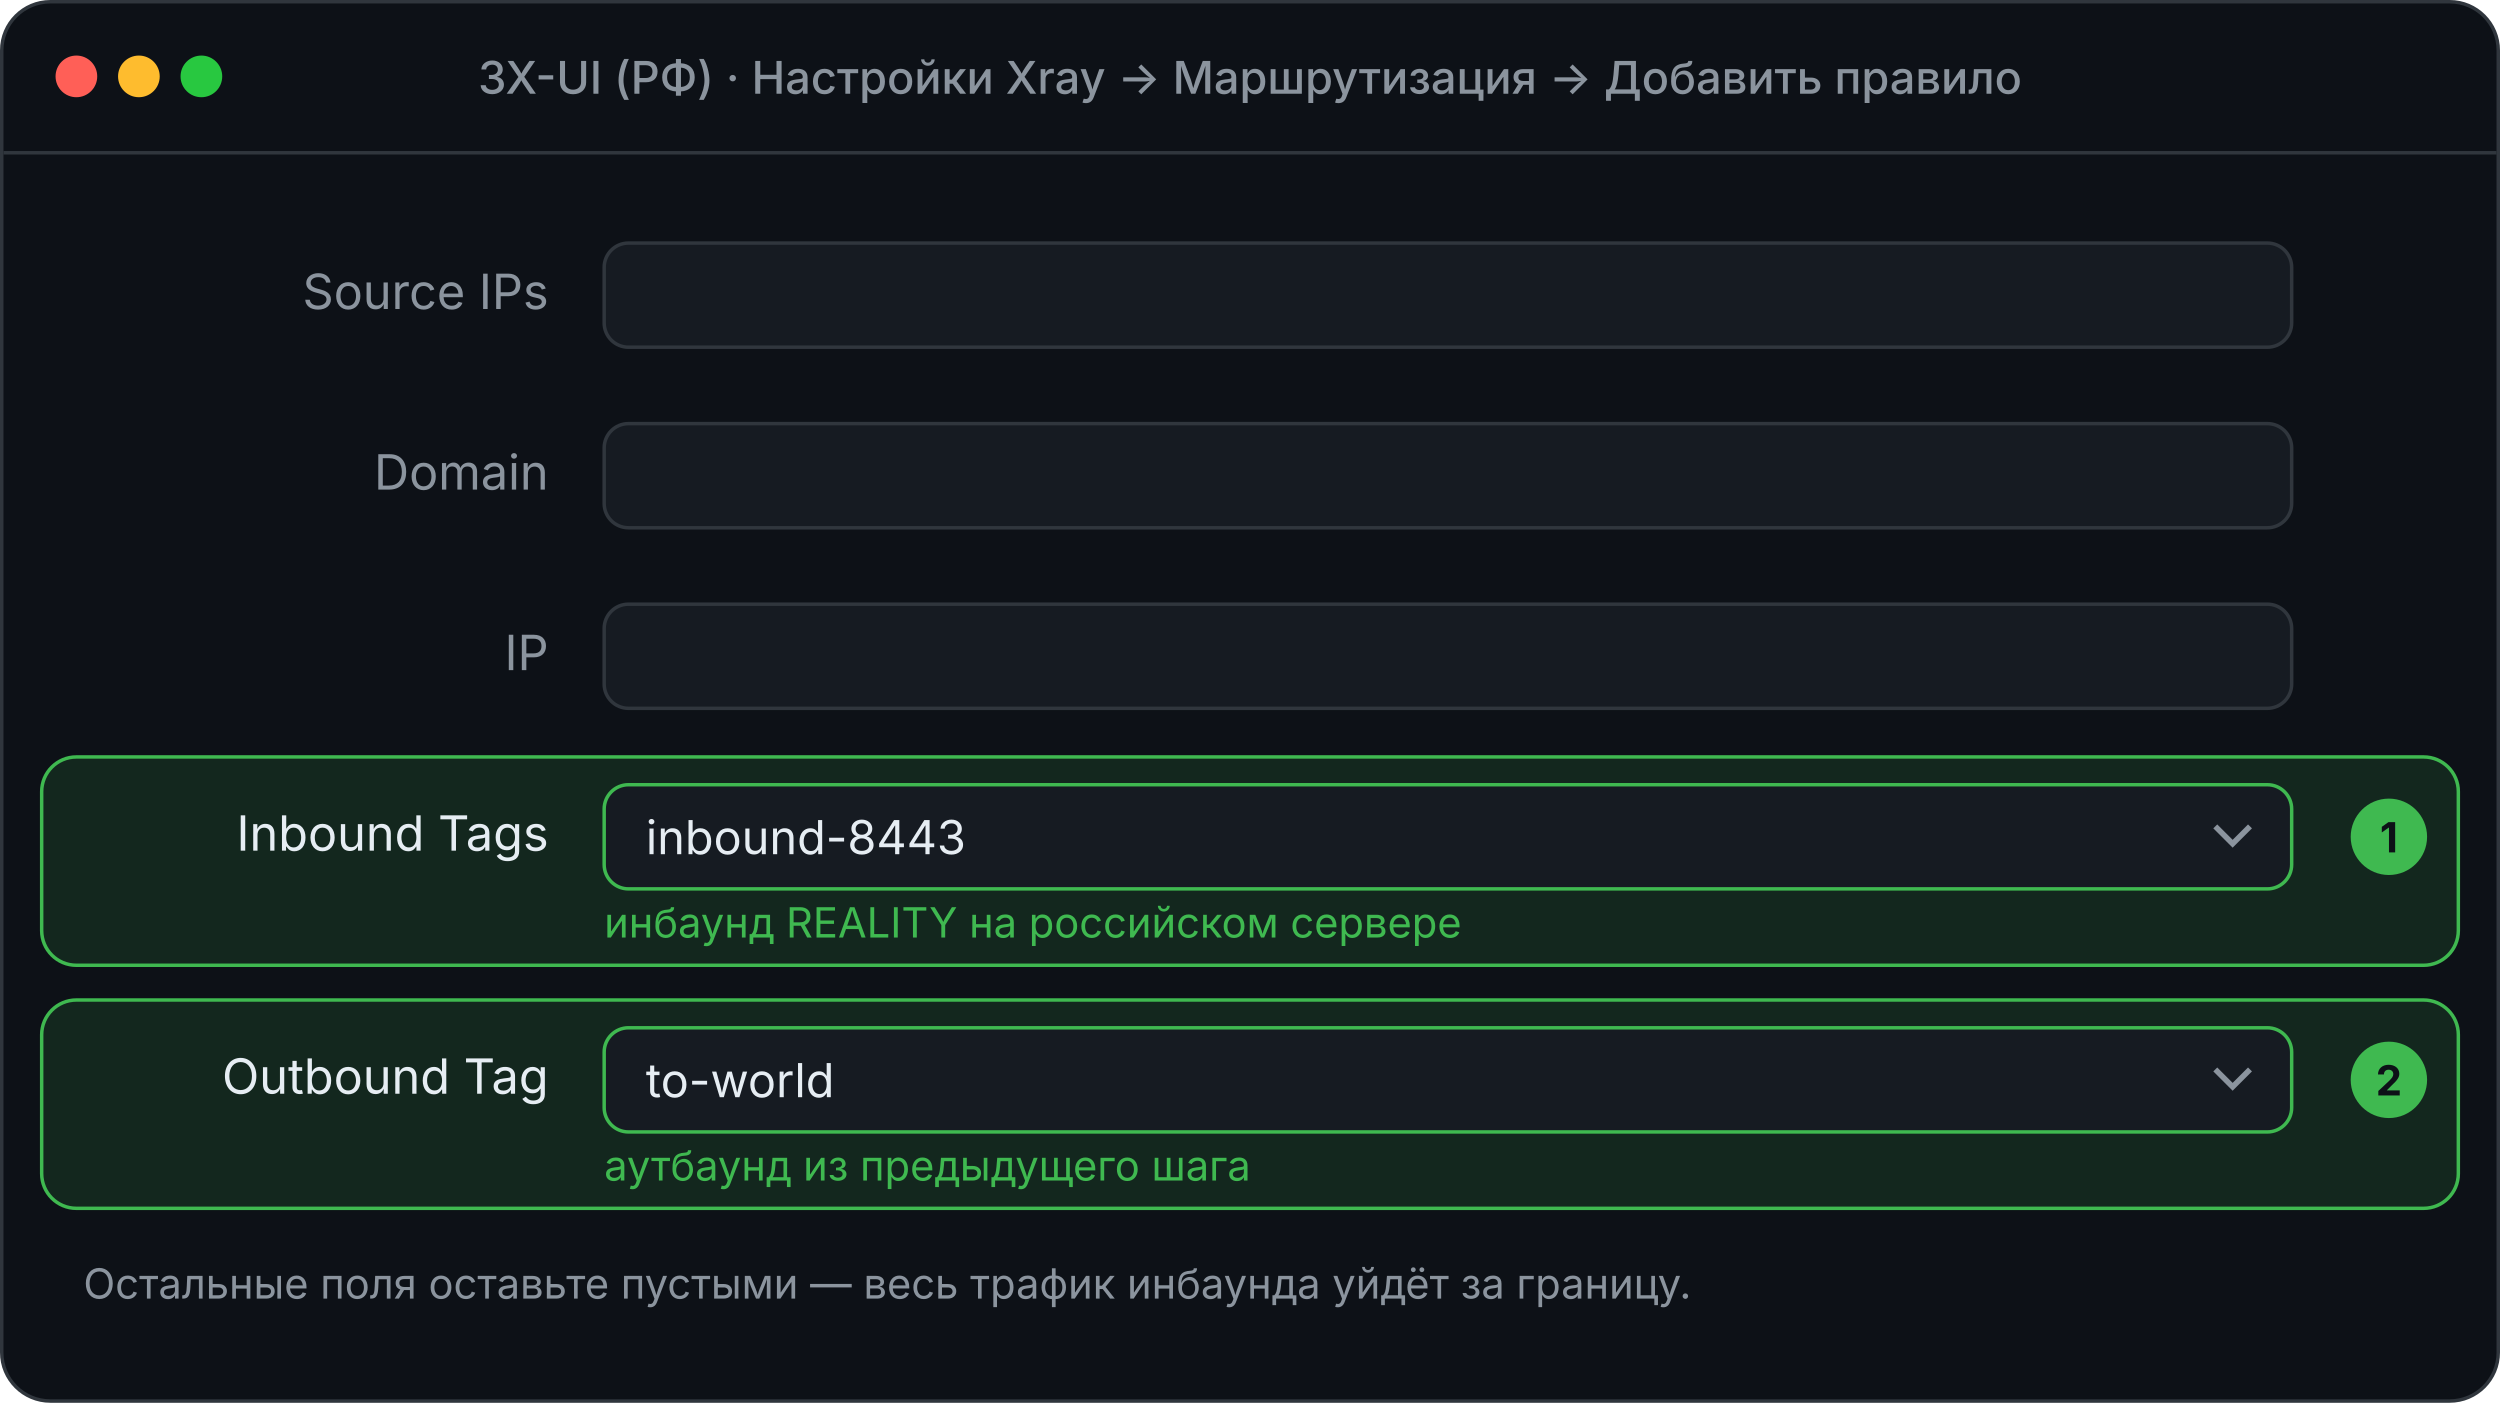
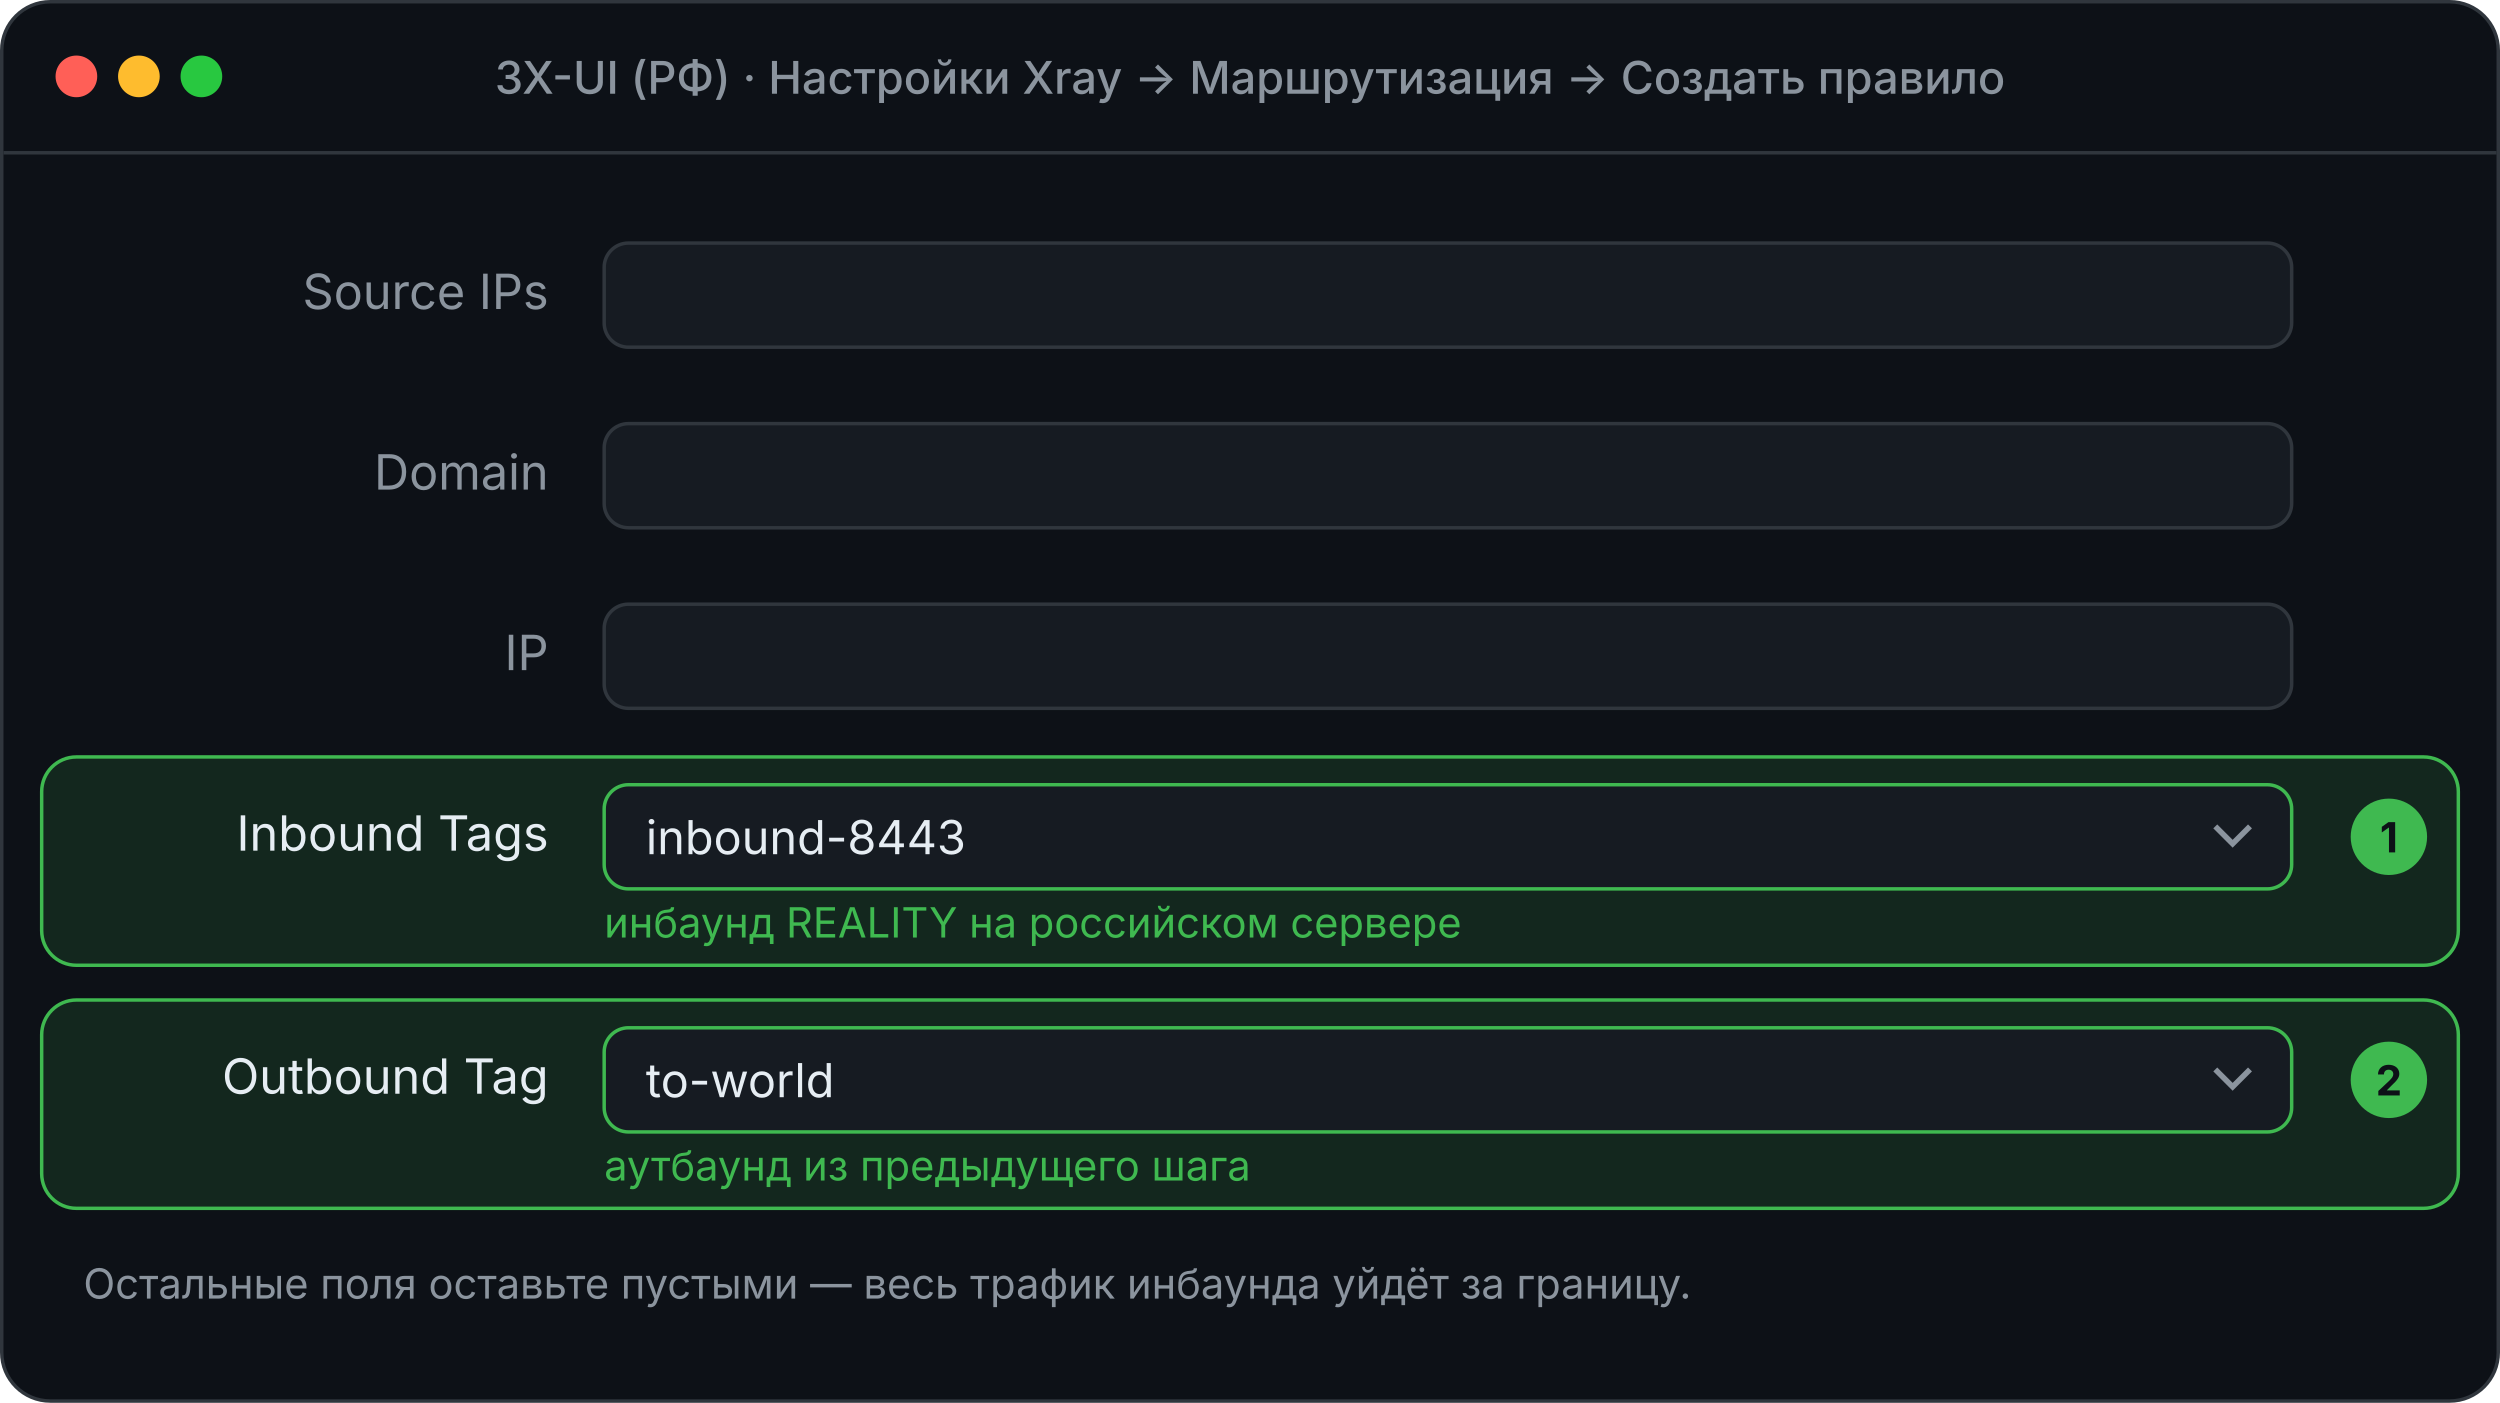
- <svg xmlns="http://www.w3.org/2000/svg" width="720" height="404" viewBox="0 0 720 404" role="img" aria-label="3X-UI (РФ) · Настройки Xray → Маршрутизация → Добавить правило">
+ <svg xmlns="http://www.w3.org/2000/svg" width="720" height="404" viewBox="0 0 720 404" role="img" aria-label="3X-UI (РФ) · Настройки Xray → Маршрутизация → Создать правило">
  <style>.s{font-family:Inter, -apple-system, 'Segoe UI', Roboto, 'Helvetica Neue', Arial, sans-serif}.m{font-family:'JetBrains Mono', ui-monospace, SFMono-Regular, Menlo, Consolas, monospace}</style>
  <rect x="0.5" y="0.5" width="719" height="403" rx="14" fill="#0d1117" stroke="#30363d" stroke-width="1" />
  <path d="M1 44 H719" stroke="#30363d" />
  <circle cx="22" cy="22" r="6" fill="#ff5f57" />
  <circle cx="40" cy="22" r="6" fill="#febc2e" />
  <circle cx="58" cy="22" r="6" fill="#28c840" />
-   <text x="360.0" y="27" class="s" font-size="13" fill="#8b949e" font-weight="500" text-anchor="middle">3X-UI (РФ) · Настройки Xray → Маршрутизация → Добавить правило</text>
+   <text x="360.0" y="27" class="s" font-size="13" fill="#8b949e" font-weight="500" text-anchor="middle">3X-UI (РФ) · Настройки Xray → Маршрутизация → Создать правило</text>
  <text x="158" y="89" class="s" font-size="14" fill="#8b949e" font-weight="400" text-anchor="end">Source IPs</text>
  <rect x="174" y="70" width="486" height="30" rx="7" fill="#161b22" stroke="#30363d" stroke-width="1" />
  <text x="186" y="90" class="m" font-size="13.5" fill="#8b949e" font-weight="400" text-anchor="start" />
  <text x="158" y="141" class="s" font-size="14" fill="#8b949e" font-weight="400" text-anchor="end">Domain</text>
  <rect x="174" y="122" width="486" height="30" rx="7" fill="#161b22" stroke="#30363d" stroke-width="1" />
  <text x="186" y="142" class="m" font-size="13.5" fill="#8b949e" font-weight="400" text-anchor="start" />
  <text x="158" y="193" class="s" font-size="14" fill="#8b949e" font-weight="400" text-anchor="end">IP</text>
  <rect x="174" y="174" width="486" height="30" rx="7" fill="#161b22" stroke="#30363d" stroke-width="1" />
  <text x="186" y="194" class="m" font-size="13.5" fill="#8b949e" font-weight="400" text-anchor="start" />
  <rect x="12" y="218" width="696" height="60" rx="10" fill="#3fb95022" stroke="#3fb950" stroke-width="1" />
  <text x="158" y="245" class="s" font-size="14" fill="#e6edf3" font-weight="400" text-anchor="end">Inbound Tags</text>
  <rect x="174" y="226" width="486" height="30" rx="7" fill="#161b22" stroke="#3fb950" stroke-width="1" />
  <text x="186" y="246" class="s" font-size="13.5" fill="#e6edf3" font-weight="400" text-anchor="start">inbound-8443</text>
  <path d="M638 238 l5 5 l5 -5" fill="none" stroke="#8b949e" stroke-width="1.6" />
  <text x="174" y="270" class="s" font-size="12" fill="#3fb950" font-weight="400" text-anchor="start">инбаунд REALITY на российском сервере</text>
  <circle cx="688" cy="241" r="11" fill="#3fb950" />
  <text x="688" y="245.5" class="s" font-size="12" fill="#0d1117" font-weight="700" text-anchor="middle">1</text>
  <rect x="12" y="288" width="696" height="60" rx="10" fill="#3fb95022" stroke="#3fb950" stroke-width="1" />
  <text x="158" y="315" class="s" font-size="14" fill="#e6edf3" font-weight="400" text-anchor="end">Outbound Tag</text>
  <rect x="174" y="296" width="486" height="30" rx="7" fill="#161b22" stroke="#3fb950" stroke-width="1" />
  <text x="186" y="316" class="s" font-size="13.5" fill="#e6edf3" font-weight="400" text-anchor="start">to-world</text>
  <path d="M638 308 l5 5 l5 -5" fill="none" stroke="#8b949e" stroke-width="1.6" />
  <text x="174" y="340" class="s" font-size="12" fill="#3fb950" font-weight="400" text-anchor="start">аутбаунд из предыдущего шага</text>
  <circle cx="688" cy="311" r="11" fill="#3fb950" />
  <text x="688" y="315.5" class="s" font-size="12" fill="#0d1117" font-weight="700" text-anchor="middle">2</text>
  <text x="24" y="374" class="s" font-size="12" fill="#8b949e" font-weight="400" text-anchor="start">Остальные поля оставьте пустыми — весь трафик инбаунда уйдёт за границу.</text>
</svg>
